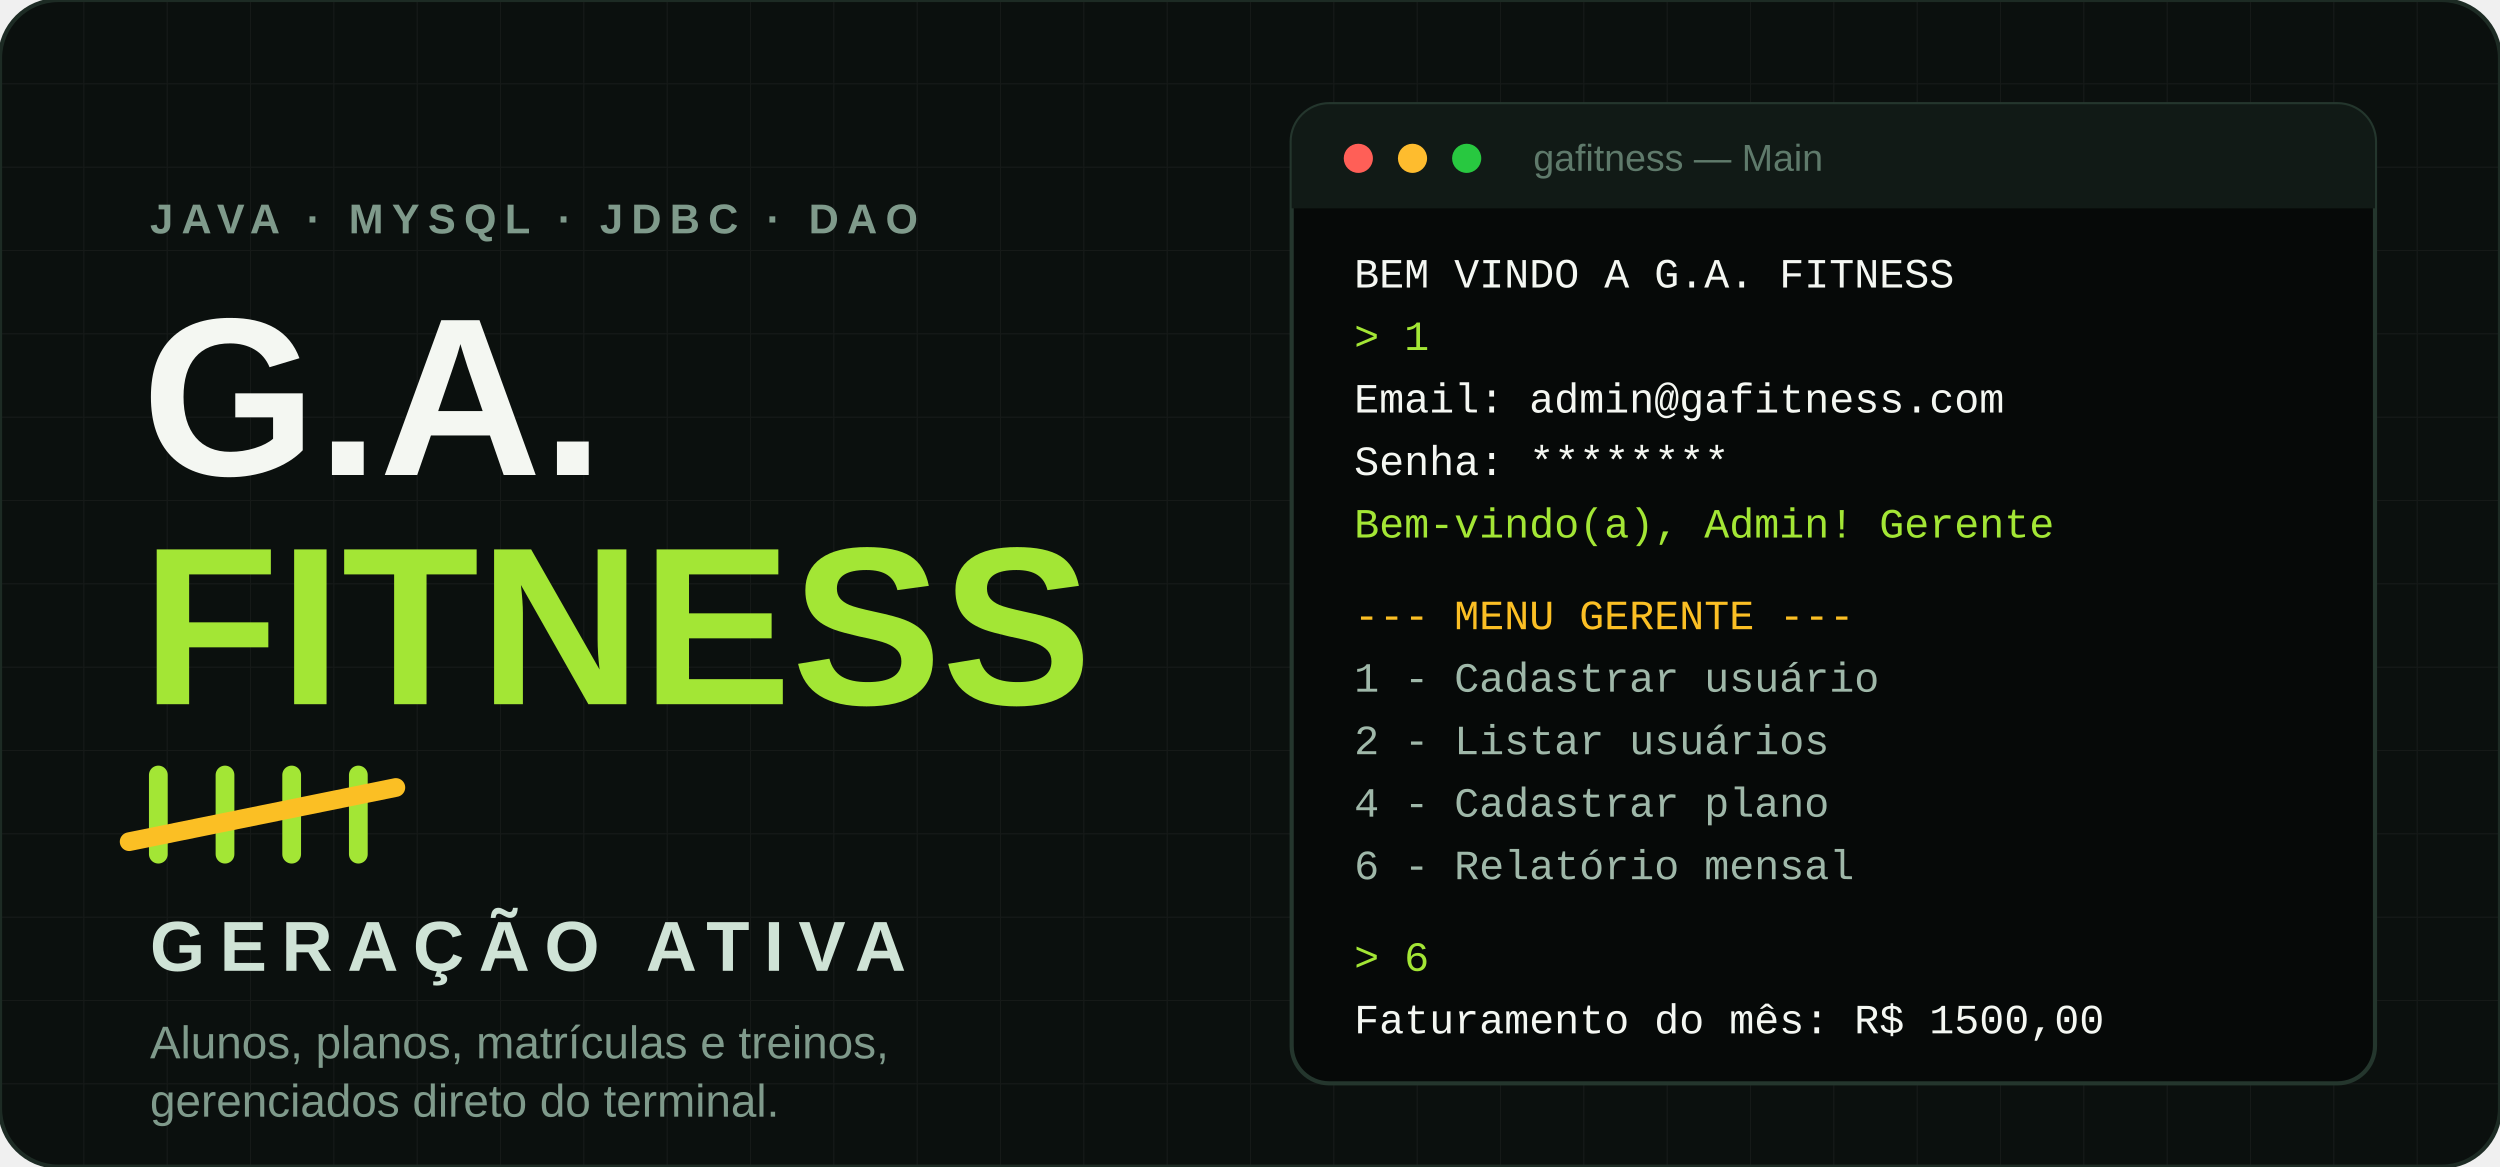
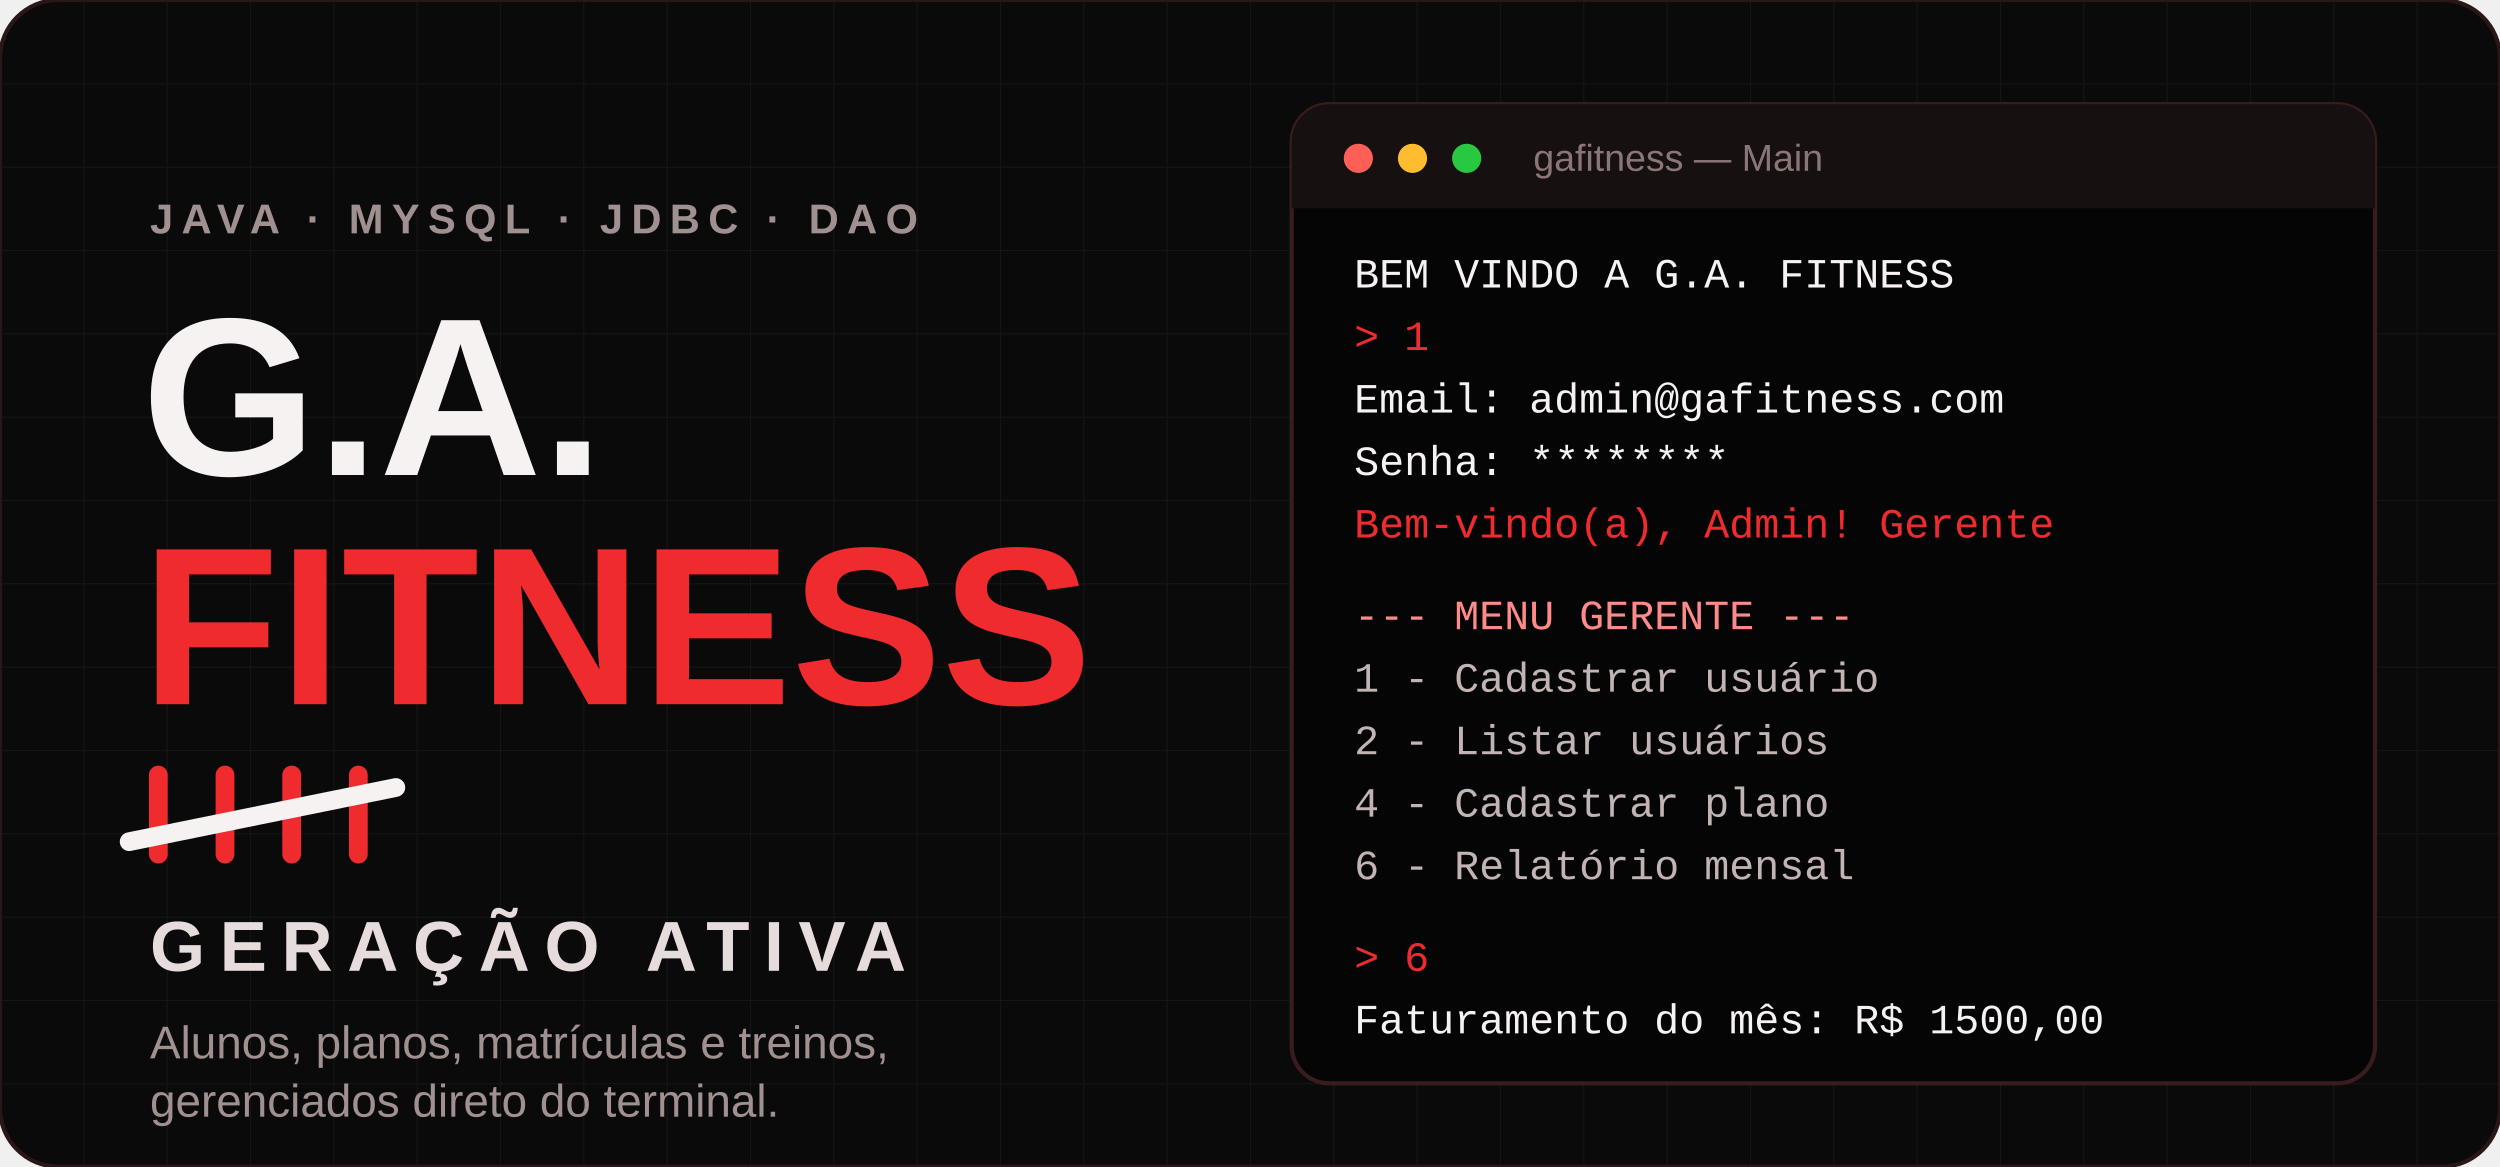
<svg xmlns="http://www.w3.org/2000/svg" viewBox="0 0 1200 560" width="1200" height="560" role="img" aria-labelledby="t d">
  <defs>
    <pattern id="grid" width="40" height="40" patternUnits="userSpaceOnUse">
      <path d="M40 0H0V40" fill="none" stroke="#ffffff" stroke-opacity="0.045" stroke-width="1" />
    </pattern>
    <linearGradient id="fade" x1="0" y1="0" x2="1" y2="0">
-       <stop offset="0" stop-color="#0b100e" stop-opacity="0" />
-       <stop offset="1" stop-color="#0b100e" stop-opacity="0.9" />
+       <stop offset="0" stop-color="#0a0a0a" stop-opacity="0" />
+       <stop offset="1" stop-color="#0a0a0a" stop-opacity="0.9" />
    </linearGradient>
  </defs>
-   <rect width="1200" height="560" rx="28" fill="#0b100e" />
+   <rect width="1200" height="560" rx="28" fill="#0a0a0a" />
  <rect width="1200" height="560" rx="28" fill="url(#grid)" />
-   <rect x="0" y="0" width="1200" height="560" rx="28" fill="none" stroke="#1d2b24" stroke-width="2" />
+   <rect x="0" y="0" width="1200" height="560" rx="28" fill="none" stroke="#2a1616" stroke-width="2" />
  <g font-family="'Segoe UI', Arial, Helvetica, sans-serif">
-     <text x="72" y="112" font-size="20" font-weight="600" letter-spacing="4" fill="#7f9a8b">JAVA · MYSQL · JDBC · DAO</text>
-     <text x="68" y="228" font-size="108" font-weight="800" fill="#f4f7f2">G.A.</text>
-     <text x="68" y="338" font-size="108" font-weight="800" fill="#a3e635">FITNESS</text>
+     <text x="72" y="112" font-size="20" font-weight="600" letter-spacing="4" fill="#a09090">JAVA · MYSQL · JDBC · DAO</text>
+     <text x="68" y="228" font-size="108" font-weight="800" fill="#f6f2f2">G.A.</text>
+     <text x="68" y="338" font-size="108" font-weight="800" fill="#ef2b2d">FITNESS</text>
    <g stroke-linecap="round" stroke-width="9">
-       <line x1="76" y1="372" x2="76" y2="410" stroke="#a3e635" />
-       <line x1="108" y1="372" x2="108" y2="410" stroke="#a3e635" />
-       <line x1="140" y1="372" x2="140" y2="410" stroke="#a3e635" />
-       <line x1="172" y1="372" x2="172" y2="410" stroke="#a3e635" />
-       <line x1="62" y1="404" x2="190" y2="378" stroke="#fbbf24" />
+       <line x1="76" y1="372" x2="76" y2="410" stroke="#ef2b2d" />
+       <line x1="108" y1="372" x2="108" y2="410" stroke="#ef2b2d" />
+       <line x1="140" y1="372" x2="140" y2="410" stroke="#ef2b2d" />
+       <line x1="172" y1="372" x2="172" y2="410" stroke="#ef2b2d" />
+       <line x1="62" y1="404" x2="190" y2="378" stroke="#f6f2f2" />
    </g>
-     <text x="72" y="466" font-size="34" font-weight="600" letter-spacing="7" fill="#cfe3d6">GERAÇÃO ATIVA</text>
-     <text x="72" y="508" font-size="22" fill="#7f9a8b">Alunos, planos, matrículas e treinos,</text>
-     <text x="72" y="536" font-size="22" fill="#7f9a8b">gerenciados direto do terminal.</text>
+     <text x="72" y="466" font-size="34" font-weight="600" letter-spacing="7" fill="#e6dcdc">GERAÇÃO ATIVA</text>
+     <text x="72" y="508" font-size="22" fill="#a09090">Alunos, planos, matrículas e treinos,</text>
+     <text x="72" y="536" font-size="22" fill="#a09090">gerenciados direto do terminal.</text>
  </g>
  <g>
-     <rect x="620" y="50" width="520" height="470" rx="18" fill="#060908" stroke="#24362d" stroke-width="2" />
-     <path d="M620 68a18 18 0 0 1 18-18h484a18 18 0 0 1 18 18v32H620z" fill="#111a16" />
+     <rect x="620" y="50" width="520" height="470" rx="18" fill="#050505" stroke="#3a1c1c" stroke-width="2" />
+     <path d="M620 68a18 18 0 0 1 18-18h484a18 18 0 0 1 18 18v32H620z" fill="#161010" />
    <circle cx="652" cy="76" r="7" fill="#ff5f57" />
    <circle cx="678" cy="76" r="7" fill="#febc2e" />
    <circle cx="704" cy="76" r="7" fill="#28c840" />
-     <text x="736" y="82" font-family="'Segoe UI', Arial, sans-serif" font-size="18" fill="#5f7a6b">gafitness — Main</text>
+     <text x="736" y="82" font-family="'Segoe UI', Arial, sans-serif" font-size="18" fill="#8a7676">gafitness — Main</text>
    <g font-family="SFMono-Regular, Consolas, 'Liberation Mono', Menlo, monospace" font-size="20">
-       <text x="650" y="138" fill="#f4f7f2">BEM VINDO A G.A. FITNESS</text>
-       <text x="650" y="168" fill="#a3e635">&gt; 1</text>
-       <text x="650" y="198" fill="#f4f7f2">Email: admin@gafitness.com</text>
-       <text x="650" y="228" fill="#f4f7f2">Senha: ********</text>
-       <text x="650" y="258" fill="#a3e635">Bem-vindo(a), Admin! Gerente</text>
-       <text x="650" y="302" fill="#fbbf24">--- MENU GERENTE ---</text>
-       <text x="650" y="332" fill="#9fb8a9">1 - Cadastrar usuário</text>
-       <text x="650" y="362" fill="#9fb8a9">2 - Listar usuários</text>
-       <text x="650" y="392" fill="#9fb8a9">4 - Cadastrar plano</text>
-       <text x="650" y="422" fill="#9fb8a9">6 - Relatório mensal</text>
-       <text x="650" y="466" fill="#a3e635">&gt; 6</text>
-       <text x="650" y="496" fill="#f4f7f2">Faturamento do mês: R$ 1500,00</text>
+       <text x="650" y="138" fill="#f6f2f2">BEM VINDO A G.A. FITNESS</text>
+       <text x="650" y="168" fill="#ef2b2d">&gt; 1</text>
+       <text x="650" y="198" fill="#f6f2f2">Email: admin@gafitness.com</text>
+       <text x="650" y="228" fill="#f6f2f2">Senha: ********</text>
+       <text x="650" y="258" fill="#ef2b2d">Bem-vindo(a), Admin! Gerente</text>
+       <text x="650" y="302" fill="#ff8a8a">--- MENU GERENTE ---</text>
+       <text x="650" y="332" fill="#c2b4b4">1 - Cadastrar usuário</text>
+       <text x="650" y="362" fill="#c2b4b4">2 - Listar usuários</text>
+       <text x="650" y="392" fill="#c2b4b4">4 - Cadastrar plano</text>
+       <text x="650" y="422" fill="#c2b4b4">6 - Relatório mensal</text>
+       <text x="650" y="466" fill="#ef2b2d">&gt; 6</text>
+       <text x="650" y="496" fill="#f6f2f2">Faturamento do mês: R$ 1500,00</text>
    </g>
  </g>
</svg>
